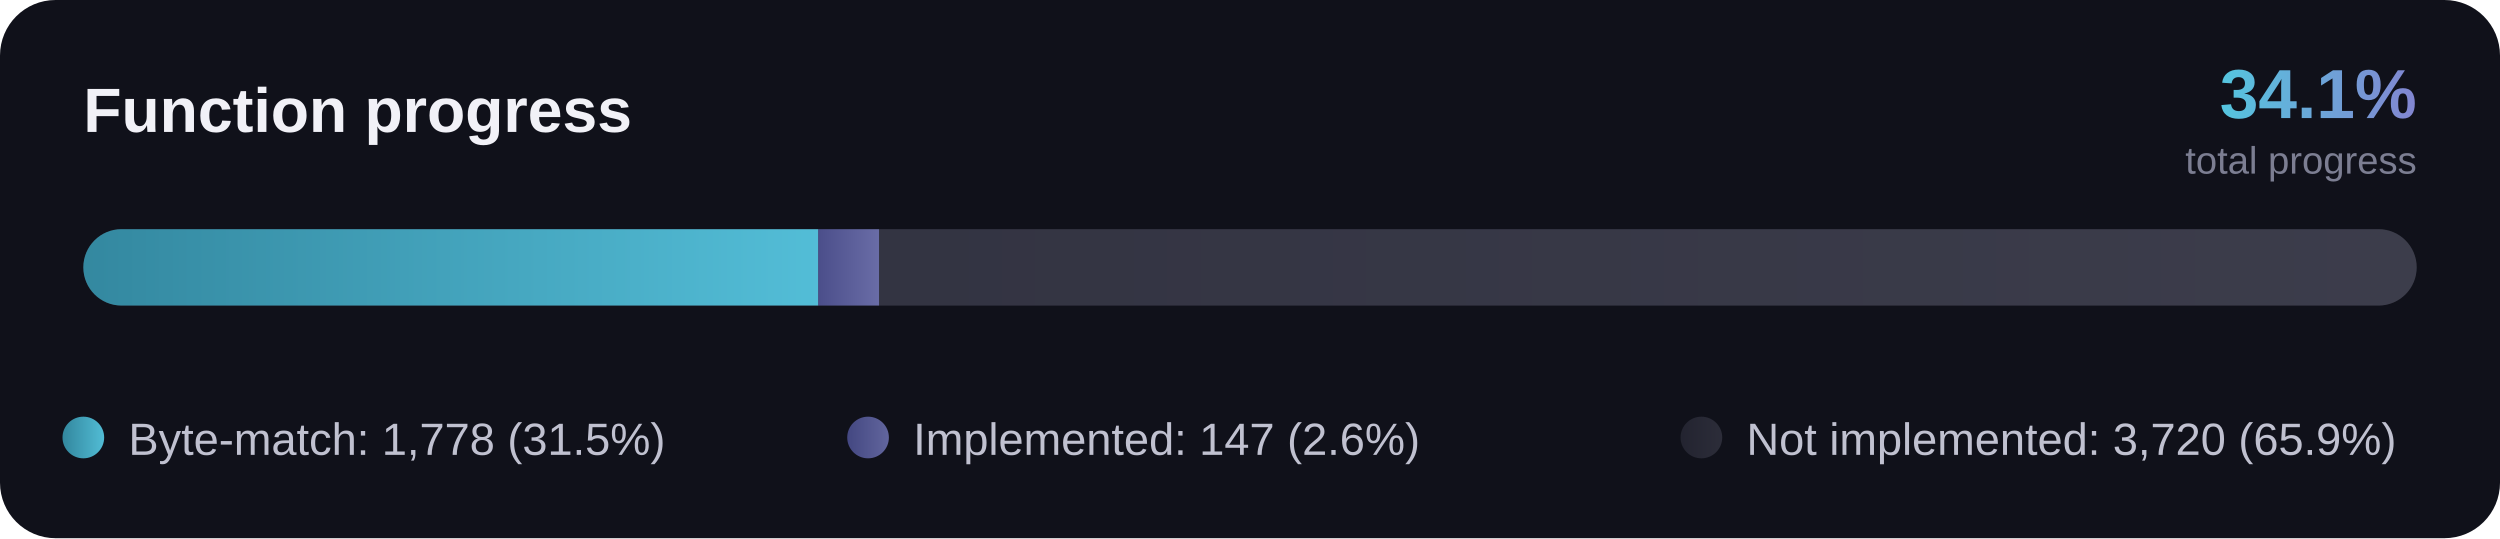
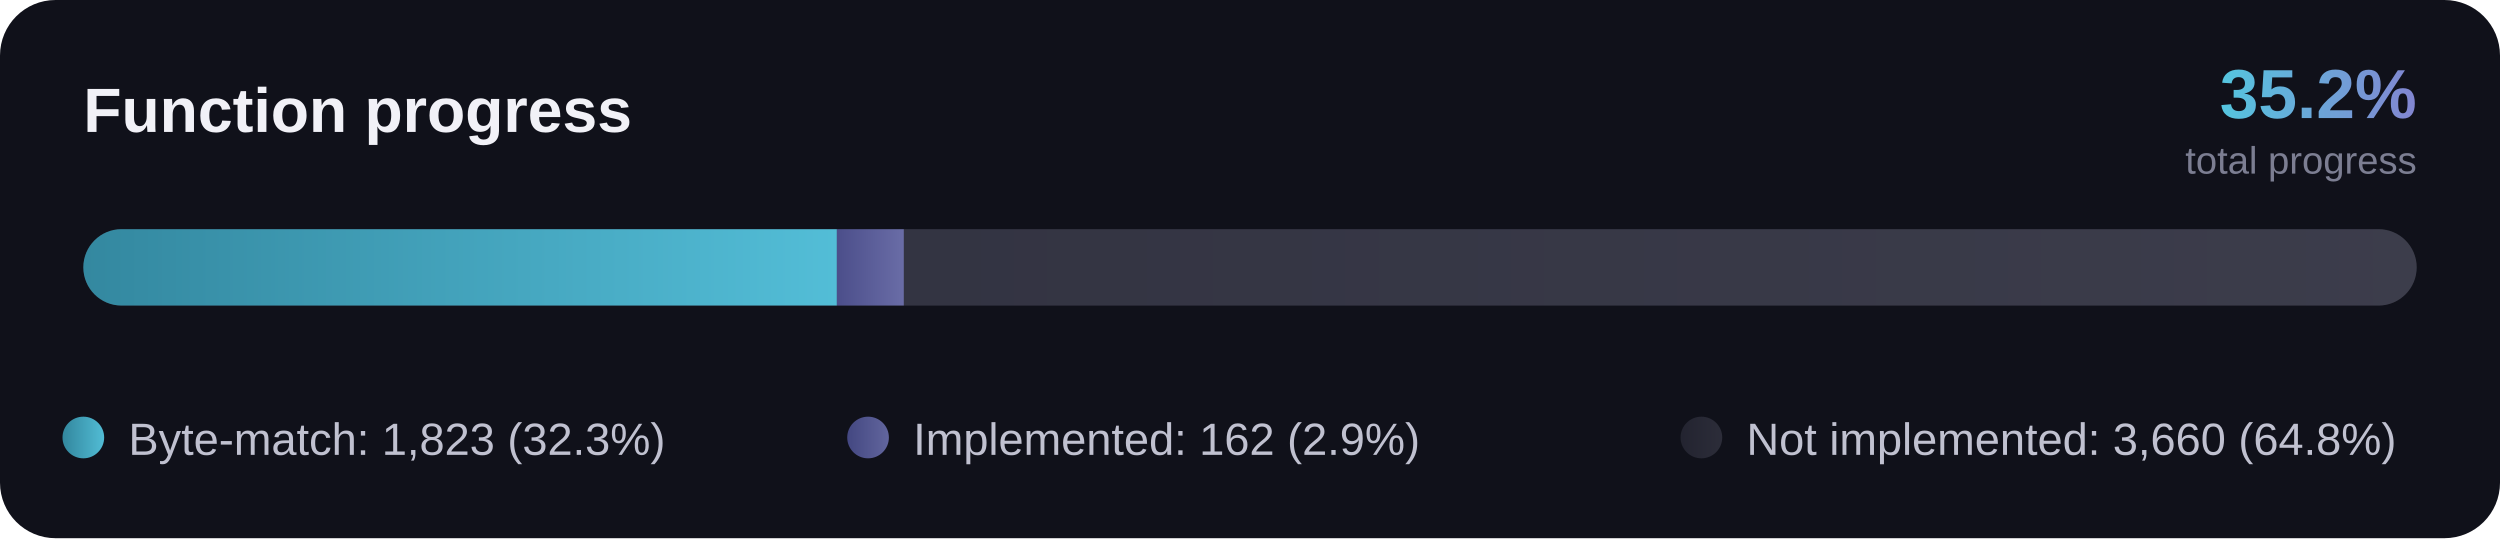
<svg xmlns="http://www.w3.org/2000/svg" width="720" height="155" viewBox="0 0 720 155" role="img" aria-labelledby="title description" font-family="Segoe UI, Arial, sans-serif">
  <defs>
    <linearGradient id="matching-gradient" x1="0" x2="1">
      <stop offset="0" stop-color="#348da5" />
      <stop offset="1" stop-color="#55c5df" />
    </linearGradient>
    <linearGradient id="not-matching-gradient" x1="0" x2="1">
      <stop offset="0" stop-color="#585caa" />
      <stop offset="1" stop-color="#8286d1" />
    </linearGradient>
    <linearGradient id="not-started-gradient" x1="0" x2="1">
      <stop offset="0" stop-color="#3e4050" />
      <stop offset="1" stop-color="#555767" />
    </linearGradient>
    <linearGradient id="overall-gradient" x1="0" x2="1">
      <stop offset="0" stop-color="#55c5df" />
      <stop offset="1" stop-color="#8286d1" />
    </linearGradient>
  </defs>
  <rect width="720" height="155" rx="16" fill="#10111a" />
  <text x="24" y="38" fill="#f1f1f7" font-family="Segoe UI, Arial, sans-serif" font-size="18" font-weight="600">Function progress</text>
-   <text x="696" y="34" text-anchor="end" fill="url(#overall-gradient)" font-family="Segoe UI, Arial, sans-serif" font-size="20" font-weight="700">34.1%</text>
+   <text x="696" y="34" text-anchor="end" fill="url(#overall-gradient)" font-family="Segoe UI, Arial, sans-serif" font-size="20" font-weight="700">35.2%</text>
  <text x="696" y="50" text-anchor="end" fill="#7c7e92" font-family="Segoe UI, Arial, sans-serif" font-size="11">total progress</text>
  <rect x="24" y="66" width="672" height="22" rx="11" fill="#555767" fill-opacity="0.4" />
  <clipPath id="progress-clip">
    <rect x="24" y="66" width="672" height="22" rx="11" />
  </clipPath>
  <g clip-path="url(#progress-clip)">
-     <rect x="24.00" y="66" width="211.66" height="22" fill="url(#matching-gradient)" fill-opacity="0.95" />
-     <rect x="235.66" y="66" width="17.50" height="22" fill="url(#not-matching-gradient)" fill-opacity="0.72" />
-     <rect x="253.16" y="66" width="442.84" height="22" fill="url(#not-started-gradient)" fill-opacity="0.4" />
+     <rect x="24.00" y="66" width="217.02" height="22" fill="url(#matching-gradient)" fill-opacity="0.95" />
+     <rect x="241.02" y="66" width="19.29" height="22" fill="url(#not-matching-gradient)" fill-opacity="0.72" />
+     <rect x="260.30" y="66" width="435.70" height="22" fill="url(#not-started-gradient)" fill-opacity="0.4" />
  </g>
  <circle cx="24" cy="126" r="6" fill="url(#matching-gradient)" fill-opacity="0.95" />
-   <text x="37" y="131" fill="#c0c1d0" font-size="13">Byte-match: 1,778 (31.5%)</text>
+   <text x="37" y="131" fill="#c0c1d0" font-size="13">Byte-match: 1,823 (32.3%)</text>
  <circle cx="250" cy="126" r="6" fill="url(#not-matching-gradient)" fill-opacity="0.72" />
-   <text x="263" y="131" fill="#c0c1d0" font-size="13">Implemented: 147 (2.6%)</text>
+   <text x="263" y="131" fill="#c0c1d0" font-size="13">Implemented: 162 (2.9%)</text>
  <circle cx="490" cy="126" r="6" fill="url(#not-started-gradient)" fill-opacity="0.4" />
-   <text x="503" y="131" fill="#c0c1d0" font-size="13">Not implemented: 3,720 (65.9%)</text>
+   <text x="503" y="131" fill="#c0c1d0" font-size="13">Not implemented: 3,660 (64.8%)</text>
</svg>
